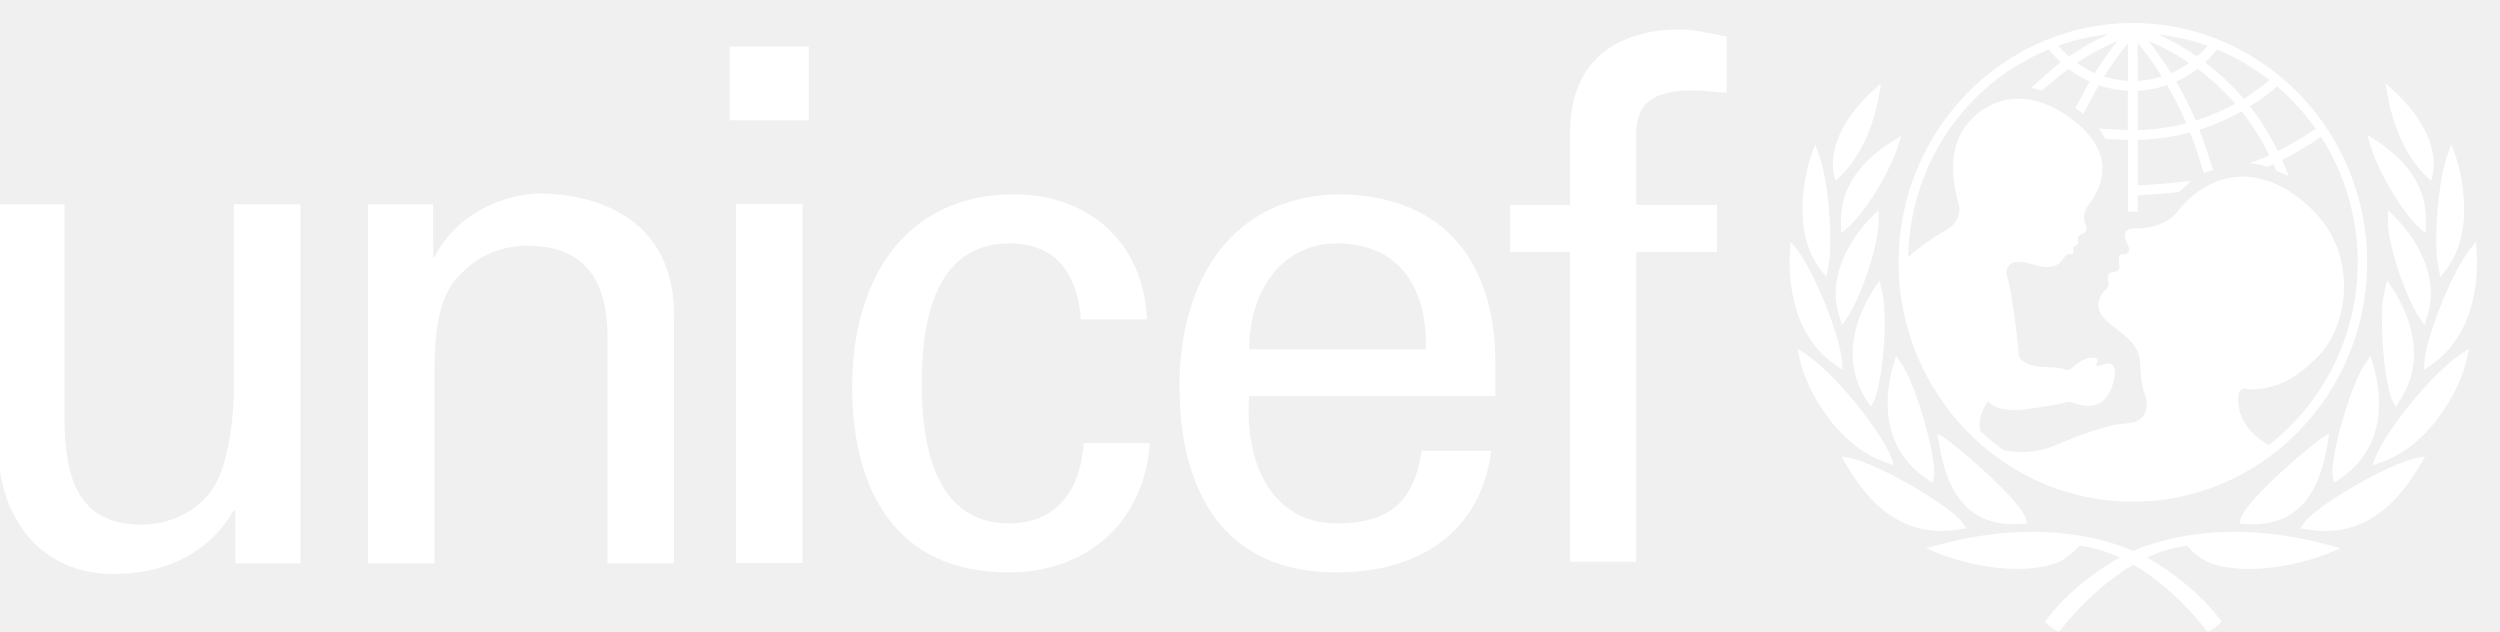
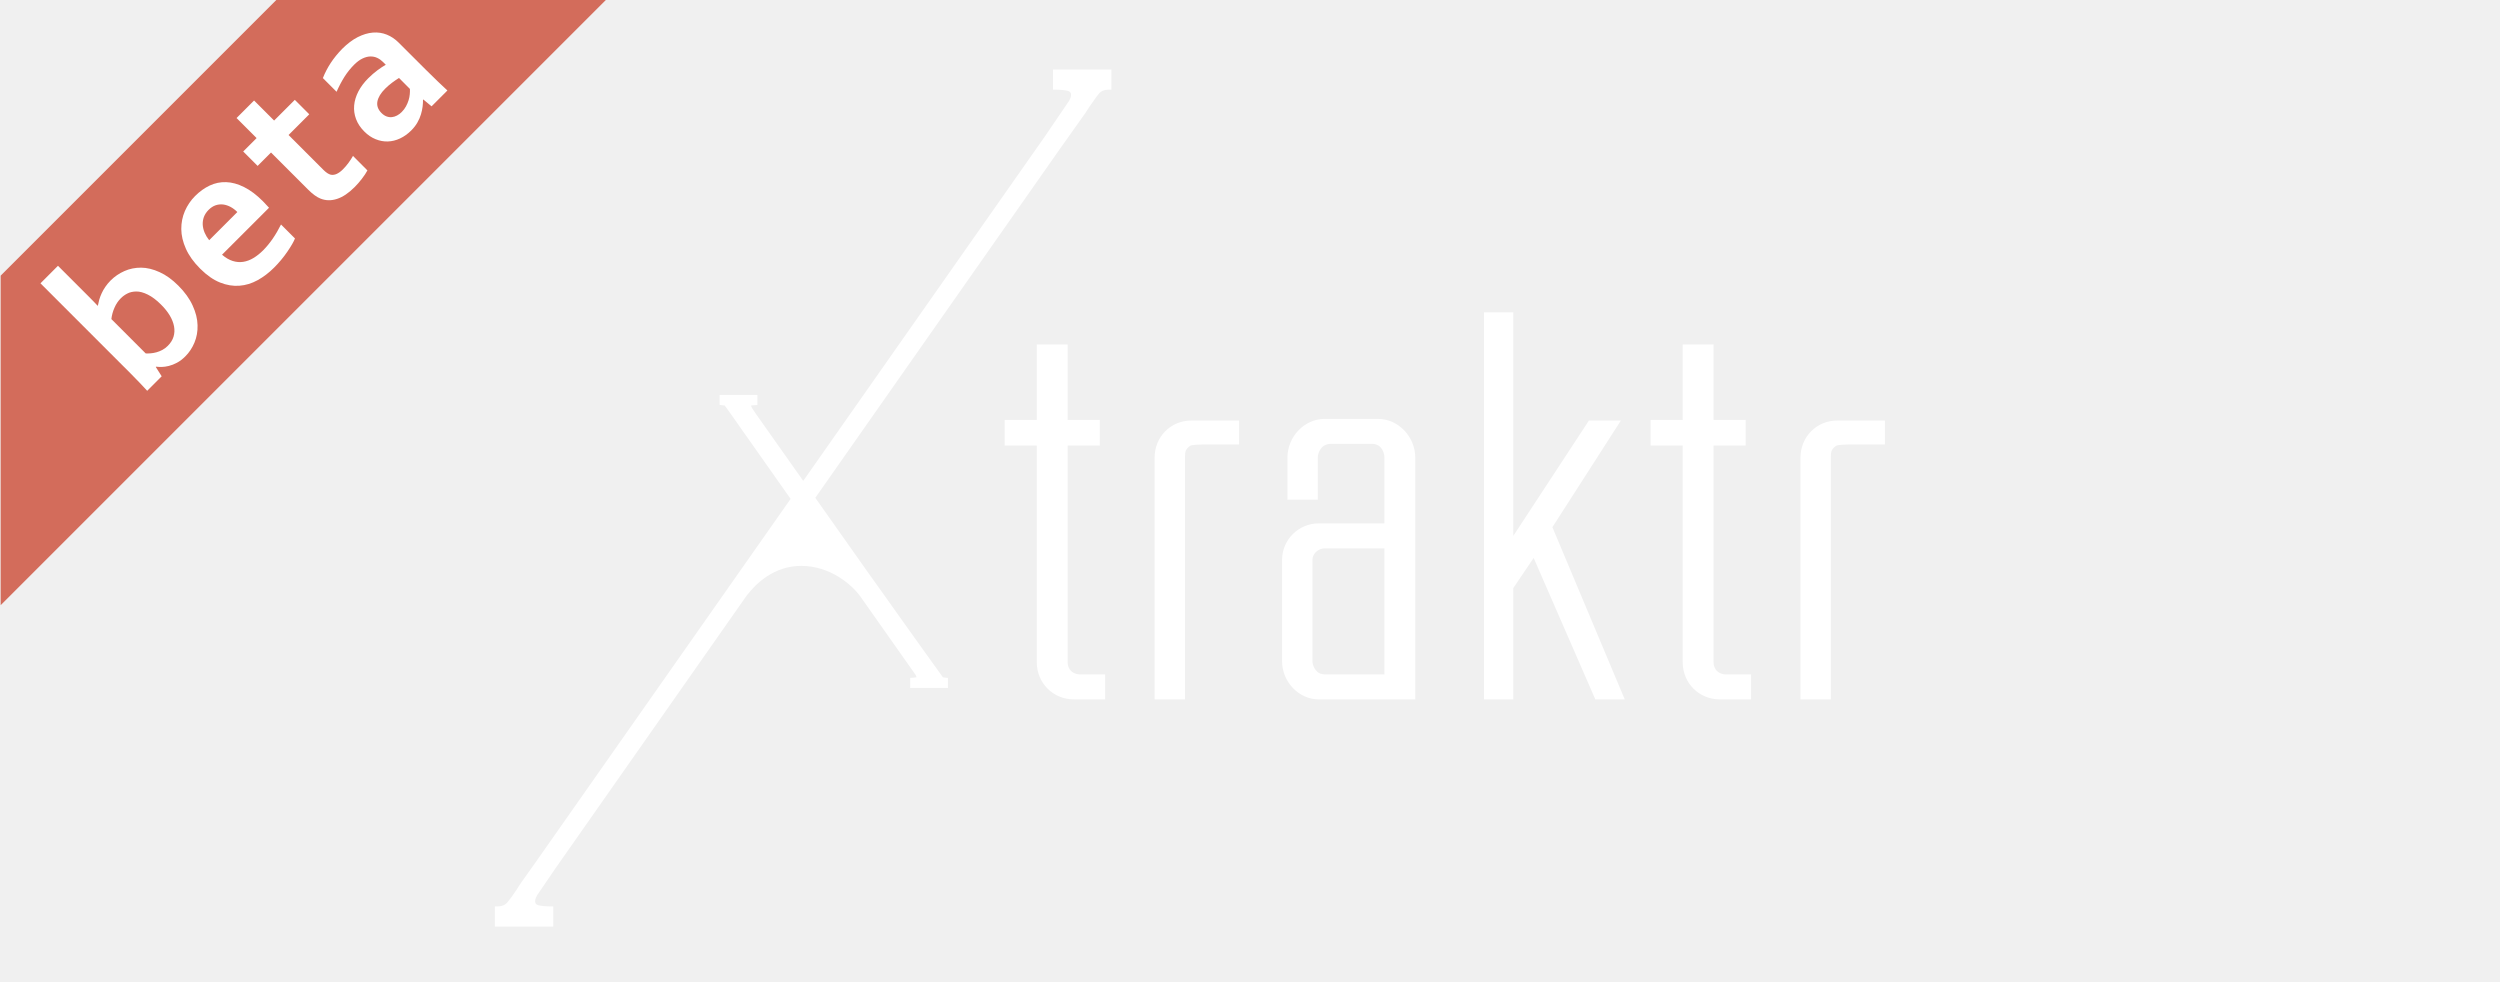
- <svg xmlns="http://www.w3.org/2000/svg" version="1.1" id="Layer_1" x="0px" y="0px" width="95px" height="24px" viewBox="0 0 95 24" enable-background="new 0 0 95 24" xml:space="preserve">
+ <svg xmlns="http://www.w3.org/2000/svg" version="1.1" id="Layer_1" x="0px" y="0px" width="140.037px" height="55px" viewBox="124 -6 140.037 55" enable-background="new 124 -6 140.037 55" xml:space="preserve">
  <g>
    <g>
-       <path fill="#FFFFFF" d="M81.047,0.875c-4.908,0-8.901,4.08-8.901,9.095s3.993,9.095,8.901,9.095c4.91,0,8.904-4.079,8.904-9.095    S85.957,0.875,81.047,0.875L81.047,0.875z M87.994,4.895c-0.457,0.312-0.938,0.597-1.436,0.847    c-0.292-0.602-0.648-1.173-1.062-1.699c0.366-0.227,0.715-0.482,1.037-0.759C87.085,3.756,87.574,4.297,87.994,4.895L87.994,4.895    z M84.246,1.878c0.711,0.292,1.381,0.685,1.996,1.169c-0.307,0.256-0.637,0.494-0.982,0.707c-0.436-0.512-0.928-0.977-1.465-1.384    C83.959,2.217,84.109,2.051,84.246,1.878L84.246,1.878z M84.938,3.942c-0.48,0.262-0.983,0.477-1.5,0.64    c-0.215-0.507-0.465-1.006-0.743-1.483c0.286-0.129,0.56-0.292,0.812-0.486C84.029,3.001,84.51,3.448,84.938,3.942L84.938,3.942z     M83.885,1.74c-0.121,0.145-0.252,0.283-0.393,0.408C83.02,1.82,82.52,1.539,81.997,1.305C82.646,1.377,83.277,1.521,83.885,1.74    L83.885,1.74z M83.188,2.389c-0.215,0.153-0.443,0.286-0.684,0.39c-0.258-0.416-0.549-0.825-0.859-1.222    C82.186,1.782,82.703,2.062,83.188,2.389L83.188,2.389z M81.231,1.621c0.327,0.404,0.635,0.834,0.919,1.286    c-0.3,0.094-0.607,0.15-0.919,0.165C81.231,2.955,81.231,1.905,81.231,1.621L81.231,1.621z M81.231,3.448    c0.382-0.017,0.759-0.089,1.121-0.212c0.271,0.463,0.515,0.948,0.729,1.447c-0.606,0.158-1.228,0.248-1.85,0.262    C81.231,4.823,81.231,3.555,81.231,3.448L81.231,3.448z M80.861,1.637c0,0.285,0,1.317,0,1.435C80.553,3.057,80.25,3,79.954,2.907    C80.228,2.47,80.533,2.045,80.861,1.637L80.861,1.637z M79.603,2.779c-0.241-0.104-0.47-0.236-0.683-0.39    c0.48-0.327,0.996-0.603,1.535-0.828C80.15,1.949,79.864,2.355,79.603,2.779L79.603,2.779z M80.117,1.302    c-0.525,0.234-1.031,0.517-1.504,0.845c-0.143-0.128-0.275-0.268-0.394-0.41C78.83,1.517,79.468,1.372,80.117,1.302L80.117,1.302z     M86.217,16.912c-1.186-0.664-1.208-1.585-1.146-1.922c0.063-0.344,0.296-0.195,0.441-0.195c0.778,0,1.599-0.234,2.605-1.287    c1.138-1.187,1.496-3.822-0.251-5.54c-1.885-1.852-3.889-1.527-5.18,0.136c-0.266,0.342-0.912,0.591-1.471,0.572    c-0.829-0.033-0.307,0.635-0.307,0.773c0,0.141-0.126,0.238-0.201,0.215c-0.28-0.082-0.167,0.344-0.167,0.473    c0,0.129-0.114,0.193-0.179,0.193c-0.348,0-0.252,0.321-0.242,0.408c0.012,0.086-0.02,0.235-0.137,0.301    c-0.109,0.063-0.242,0.343-0.242,0.558c0,0.386,0.348,0.654,0.926,1.095c0.578,0.441,0.651,0.859,0.662,1.16    c0.012,0.301,0.038,0.785,0.169,1.106c0.157,0.386,0.136,1.095-0.663,1.128c-0.977,0.037-2.711,0.837-2.857,0.889    c-0.55,0.202-1.277,0.273-1.848,0.127c-0.306-0.221-0.598-0.461-0.873-0.721c-0.113-0.401,0.084-0.833,0.283-1.124    c0.325,0.333,0.81,0.312,1.082,0.323c0.272,0.01,1.607-0.204,1.797-0.27c0.189-0.063,0.272-0.041,0.389,0    c0.508,0.19,1.209,0.247,1.492-0.75c0.283-0.998-0.389-0.721-0.473-0.678c-0.086,0.044-0.201,0.033-0.158-0.053    c0.124-0.253-0.062-0.226-0.168-0.236c-0.271-0.028-0.631,0.268-0.746,0.375c-0.117,0.109-0.23,0.098-0.273,0.076    c-0.361-0.185-1.441,0.081-1.776-0.516c0.033-0.161-0.272-2.586-0.431-3.006c-0.033-0.09-0.062-0.236,0.043-0.396    c0.274-0.42,1.029,0.032,1.438,0.022c0.492-0.015,0.571-0.223,0.705-0.393c0.131-0.166,0.227-0.072,0.295-0.118    c0.09-0.058,0.006-0.177,0.037-0.242c0.03-0.063,0.068-0.033,0.151-0.107c0.085-0.075-0.01-0.235,0.031-0.299    c0.122-0.188,0.452-0.038,0.253-0.526c-0.108-0.269,0.043-0.558,0.189-0.752c0.238-0.313,1.157-1.635-0.463-3.005    c-1.545-1.309-3.109-1.204-4.119-0.086c-1.008,1.118-0.504,2.748-0.398,3.177c0.104,0.431-0.198,0.819-0.547,0.989    c-0.275,0.133-0.905,0.563-1.381,0.985c0.074-3.504,2.156-6.584,5.348-7.896c0.137,0.175,0.287,0.338,0.451,0.493    c-0.354,0.266-1.131,0.973-1.131,0.973s0.106,0.017,0.205,0.042c0.066,0.017,0.211,0.062,0.211,0.062s0.685-0.596,1.006-0.831    c0.25,0.193,0.521,0.356,0.812,0.486c-0.156,0.269-0.546,1.015-0.546,1.015s0.092,0.054,0.174,0.11    c0.078,0.054,0.129,0.103,0.129,0.103s0.426-0.818,0.586-1.092c0.358,0.123,0.73,0.193,1.107,0.211c0,0.108,0,1.374,0,1.497    c-0.211-0.007-0.747-0.029-0.967-0.051L79.758,4.88l0.076,0.115c0.059,0.086,0.102,0.171,0.143,0.251l0.016,0.033l0.037,0.003    c0.158,0.011,0.646,0.03,0.832,0.036c0,0.121,0,2.725,0,2.725h0.37c0,0,0-0.523,0-0.623c0.542-0.028,0.995-0.068,1.538-0.115    l0.026-0.003l0.479-0.433l-0.263,0.025C82.437,6.97,81.93,7.005,81.47,7.03c0,0-0.155,0.011-0.238,0.015c0-0.124,0-1.616,0-1.729    c0.669-0.014,1.341-0.11,1.995-0.286c0.18,0.451,0.518,1.542,0.518,1.542l0.349-0.112c0,0-0.336-1.084-0.515-1.534    c0.557-0.175,1.093-0.409,1.6-0.694c0.41,0.514,0.763,1.074,1.055,1.671c-0.266,0.125-0.744,0.298-0.742,0.298    c0.383,0.043,0.676,0.135,0.676,0.135s0.135-0.058,0.222-0.098c0.034,0.077,0.101,0.238,0.101,0.238l0.479,0.216l-0.054-0.136    c0,0-0.161-0.388-0.198-0.478c0.508-0.255,1.007-0.55,1.484-0.878c0.908,1.42,1.391,3.066,1.391,4.77    C89.59,12.799,88.265,15.316,86.217,16.912z" />
-       <path fill="#FFFFFF" d="M71.34,3.292L71.2,3.418c-0.522,0.471-1.714,1.718-1.532,3.086c0.002,0.004,0.02,0.096,0.02,0.096    c0.001,0.001,0.058,0.271,0.058,0.271l0.169-0.156c0.73-0.685,1.277-1.841,1.502-3.176l0.062-0.375L71.34,3.292z" />
-       <path fill="#FFFFFF" d="M68.915,5.655l-0.06,0.166c-0.081,0.229-0.231,0.707-0.312,1.345c-0.113,0.903-0.088,2.18,0.68,3.134    c-0.001-0.002,0.086,0.113,0.086,0.113l0.088,0.115l0.113-0.579c0.129-1.026-0.039-3.172-0.408-4.131L68.975,5.49L68.915,5.655z" />
-       <path fill="#FFFFFF" d="M68.031,9.349l-0.011,0.168c-0.063,0.919-0.017,3.188,1.78,4.391c0.002,0.001,0.213,0.142,0.213,0.142    l-0.01-0.259c-0.03-0.859-1.015-3.431-1.751-4.35l-0.21-0.259L68.031,9.349z" />
-       <path fill="#FFFFFF" d="M68.34,13.408l0.032,0.154c0.263,1.303,1.474,3.415,3.342,4.027l0.255,0.085l-0.092-0.257    c-0.348-0.975-2.149-3.247-3.307-3.996l-0.26-0.168L68.34,13.408z" />
-       <path fill="#FFFFFF" d="M72.096,5.256l-0.148,0.091c-1.391,0.869-2.043,1.917-1.992,3.214c0,0,0.012,0.296,0.012,0.296    l0.203-0.172c0.752-0.637,1.693-2.262,1.971-3.184l0.101-0.338L72.096,5.256z" />
-       <path fill="#FFFFFF" d="M71.275,8.094l-0.104,0.103c-0.356,0.347-1.51,1.6-1.41,3.149c0.016,0.238,0.068,0.493,0.158,0.761    l0.082,0.244l0.148-0.211c0.552-0.792,1.281-2.881,1.242-3.852l-0.012-0.294L71.275,8.094z" />
-       <path fill="#FFFFFF" d="M71.336,10.784l-0.078,0.119c-0.582,0.88-0.879,1.787-0.857,2.619c0.014,0.617,0.207,1.207,0.57,1.756    l0.123,0.184l0.102-0.195c0.25-0.48,0.45-2.046,0.42-3.283c-0.01-0.437-0.053-0.797-0.124-1.044l-0.077-0.273L71.336,10.784z" />
-       <path fill="#FFFFFF" d="M72.012,13.659l-0.039,0.124c-0.174,0.572-0.257,1.132-0.241,1.662c0.034,1.203,0.556,2.143,1.55,2.795    c0.001,0,0.17,0.107,0.17,0.107l0.035-0.23c0.001-0.006,0.015-0.186,0.015-0.186c-0.027-0.978-0.741-3.438-1.298-4.189    l-0.154-0.207L72.012,13.659z" />
-       <path fill="#FFFFFF" d="M70.05,17.473l0.071,0.123c0.748,1.282,2.02,2.938,4.398,2.514l0.199-0.035l-0.113-0.172    c-0.443-0.673-3.331-2.338-4.351-2.507l-0.277-0.048L70.05,17.473L70.05,17.473z M70.223,17.452" />
-       <path fill="#FFFFFF" d="M73.566,20.73L73.566,20.73l-0.373,0.102l0.357,0.15c1.513,0.633,3.406,0.818,4.506,0.441    c0.414-0.145,0.665-0.375,0.969-0.681c1.936,0.205,3.748,1.849,4.803,3.19L83.885,24l0.082-0.027    c0.117-0.04,0.303-0.186,0.379-0.27l0.074-0.082l-0.066-0.09c-1.102-1.471-2.826-2.384-2.903-2.42    C79.898,20.335,77.16,19.736,73.566,20.73z" />
-       <path fill="#FFFFFF" d="M73.646,16.622l0.021,0.13c0.227,1.455,0.805,3.363,3.209,3.152l0.154-0.012l-0.037-0.153    c-0.164-0.663-2.366-2.585-3.137-3.126l-0.232-0.121L73.646,16.622z" />
-       <path fill="#FFFFFF" d="M90.652,3.166l0.062,0.375c0.224,1.335,0.771,2.492,1.504,3.176l0.166,0.156c0,0,0.06-0.27,0.06-0.271    c0,0,0.018-0.092,0.018-0.096c0.185-1.368-1.009-2.615-1.531-3.086l-0.14-0.126L90.652,3.166z" />
-       <path fill="#FFFFFF" d="M93.155,5.49l-0.126,0.328c-0.37,0.958-0.537,3.105-0.408,4.131l0.113,0.579l0.088-0.115    c0,0,0.086-0.115,0.086-0.113c0.768-0.954,0.793-2.231,0.681-3.134c-0.081-0.639-0.231-1.117-0.314-1.345l-0.06-0.166L93.155,5.49    z" />
-       <path fill="#FFFFFF" d="M94.088,9.182l-0.211,0.259c-0.736,0.919-1.719,3.491-1.75,4.35l-0.011,0.259c0,0,0.213-0.141,0.213-0.142    c1.798-1.203,1.845-3.472,1.78-4.391l-0.012-0.168L94.088,9.182z" />
-       <path fill="#FFFFFF" d="M93.82,13.254l-0.26,0.168c-1.156,0.749-2.957,3.021-3.308,3.996l-0.091,0.257l0.255-0.085    c1.868-0.612,3.079-2.725,3.341-4.027l0.033-0.154L93.82,13.254z" />
-       <path fill="#FFFFFF" d="M89.959,5.121l0.097,0.337c0.259,0.929,1.169,2.573,1.909,3.224l0.199,0.175l0.018-0.295    c0.075-1.294-0.557-2.357-1.931-3.253l-0.145-0.095L89.959,5.121z" />
-       <path fill="#FFFFFF" d="M90.75,7.993l-0.012,0.294c-0.037,0.971,0.689,3.06,1.242,3.852l0.148,0.211l0.082-0.244    c0.09-0.268,0.144-0.523,0.158-0.761c0.099-1.549-1.053-2.802-1.409-3.149l-0.104-0.103L90.75,7.993z" />
-       <path fill="#FFFFFF" d="M90.717,10.666l-0.077,0.273c-0.071,0.247-0.114,0.607-0.124,1.044c-0.029,1.237,0.17,2.803,0.42,3.283    l0.102,0.195l0.123-0.184c0.363-0.549,0.557-1.139,0.57-1.756c0.021-0.832-0.275-1.738-0.857-2.619l-0.077-0.119L90.717,10.666z" />
-       <path fill="#FFFFFF" d="M90.082,13.535l-0.154,0.207c-0.558,0.752-1.271,3.212-1.299,4.189c0,0,0.016,0.18,0.016,0.186l0.037,0.23    l0.168-0.107c0.994-0.652,1.518-1.592,1.55-2.795c0.015-0.53-0.066-1.09-0.243-1.662l-0.037-0.124L90.082,13.535z" />
-       <path fill="#FFFFFF" d="M92.153,17.348l-0.278,0.048c-1.02,0.169-3.906,1.834-4.35,2.507l-0.111,0.172l0.197,0.035    c2.379,0.425,3.648-1.231,4.397-2.514l0.072-0.123L92.153,17.348L92.153,17.348z M91.908,17.452" />
-       <path fill="#FFFFFF" d="M80.681,21.111c-0.077,0.036-1.801,0.949-2.902,2.42l-0.067,0.09l0.076,0.082    c0.074,0.084,0.259,0.229,0.378,0.27L78.245,24l0.058-0.066c1.056-1.342,2.866-2.985,4.801-3.19    c0.307,0.306,0.557,0.536,0.971,0.681c1.099,0.377,2.992,0.191,4.506-0.441l0.357-0.15l-0.373-0.102    C84.973,19.736,82.23,20.335,80.681,21.111z" />
-       <path fill="#FFFFFF" d="M88.504,16.492l-0.229,0.121c-0.771,0.541-2.974,2.463-3.138,3.126L85.1,19.893l0.153,0.012    c2.405,0.211,2.983-1.697,3.21-3.152l0.021-0.13L88.504,16.492z" />
-       <path fill="#FFFFFF" d="M27.728,1.769h3.006V4.57h-3.006V1.769L27.728,1.769z M27.967,7.75h2.528v13.644h-2.528V7.75z" />
-       <path fill="#FFFFFF" d="M8.886,7.762h2.528v13.644H8.94v-2.012H8.886c-1.011,1.713-2.713,2.418-4.575,2.418    c-2.794,0-4.39-2.174-4.39-4.919V7.762H2.45v8.072c0,2.365,0.531,4.104,2.953,4.104c1.037,0,2.447-0.543,2.98-1.956    c0.478-1.278,0.504-2.882,0.504-3.207V7.762z" />
-       <path fill="#FFFFFF" d="M16.46,9.773h0.053c0.852-1.712,2.715-2.418,4.045-2.418c0.931,0,5.054,0.242,5.054,4.619v9.432h-2.527    v-8.59c0-2.254-0.931-3.478-3.061-3.478c0,0-1.383-0.082-2.447,1.006c-0.372,0.378-1.065,0.977-1.065,3.642v7.42h-2.527V7.762    h2.474V9.773z" />
-       <path fill="#FFFFFF" d="M41.078,12.137c-0.133-1.701-0.925-2.887-2.723-2.887c-2.404,0-3.33,2.129-3.33,5.318    c0,3.186,0.926,5.32,3.33,5.32c1.663,0,2.694-1.104,2.826-3.051h2.512c-0.212,3.051-2.43,4.914-5.365,4.914    c-4.255,0-5.946-3.077-5.946-7.074c0-3.974,1.954-7.294,6.159-7.294c2.803,0,4.915,1.811,5.043,4.753H41.078z" />
-       <path fill="#FFFFFF" d="M47.469,15.054c-0.186,2.376,0.766,4.835,3.327,4.835c1.958,0,2.936-0.781,3.225-2.758h2.647    c-0.398,3.084-2.727,4.621-5.896,4.621c-4.257,0-5.951-3.077-5.951-7.074c0-3.974,1.96-7.294,6.163-7.294    c3.963,0.085,5.838,2.646,5.838,6.403v1.267H47.469L47.469,15.054z M54.182,13.272c0.055-2.268-0.953-4.022-3.386-4.022    c-2.089,0-3.327,1.803-3.327,4.022H54.182z" />
-       <path fill="#FFFFFF" d="M59.666,21.346V9.574h-2.281V7.786h2.281V4.875c0.084-2.972,2.273-3.754,4.152-3.754    c0.605,0,1.19,0.161,1.799,0.268v2.133c-0.426-0.023-0.846-0.083-1.271-0.083c-1.424,0-2.246,0.381-2.167,1.864v2.483h3.067v1.788    h-3.067v11.772H59.666z" />
+       <path fill="#FFFFFF" d="M184.233,31.729c-0.264-0.088-0.428-0.332-0.428-0.633v-12.14h1.801v-1.432h-1.801v-4.229h-1.73v4.229    h-1.799v1.432h1.799v12.14c0,1.166,0.914,2.08,2.08,2.08h1.75v-1.4h-1.449C184.378,31.775,184.321,31.758,184.233,31.729z" />
+       <path fill="#FFFFFF" d="M188.675,19.635v13.541h1.701V19.635c0-0.367,0.039-0.464,0.271-0.648c0.092-0.08,0.444-0.092,1.254-0.092    l1.504,0.002v-1.34h-2.681C189.575,17.557,188.675,18.469,188.675,19.635z" />
+       <path fill="#FFFFFF" d="M201.196,17.465h-3c-1.129,0-2.08,0.993-2.08,2.17v2.352h1.699v-2.352c0-0.312,0.205-0.638,0.463-0.724    c0.078-0.025,0.14-0.048,0.217-0.048h2.4c0.077,0,0.141,0.021,0.221,0.049c0.244,0.08,0.431,0.393,0.431,0.723v3.682h-3.681    c-1.131,0-2.051,0.918-2.051,2.048v5.67c0,1.16,0.938,2.141,2.051,2.141h5.41v-13.54    C203.276,18.459,202.323,17.465,201.196,17.465z M197.517,25.365c0-0.307,0.225-0.527,0.467-0.611    c0.086-0.023,0.144-0.037,0.213-0.037h3.351v7.059h-3.351c-0.069,0-0.129-0.016-0.244-0.045c-0.231-0.084-0.436-0.41-0.436-0.693    V25.365z" />
+       <polygon fill="#FFFFFF" points="214.793,17.557 213.002,17.557 208.767,24.018 208.767,11.497 207.127,11.497 207.127,33.176     208.767,33.176 208.767,26.941 209.907,25.252 213.362,33.176 215.01,33.176 210.957,23.53   " />
+       <path fill="#FFFFFF" d="M220.413,31.729c-0.264-0.088-0.428-0.332-0.428-0.633v-12.14h1.799v-1.432h-1.799v-4.229h-1.729v4.229    h-1.799v1.432h1.799v12.14c0,1.166,0.914,2.08,2.08,2.08h1.75v-1.4h-1.449C220.557,31.775,220.502,31.758,220.413,31.729z" />
+       <path fill="#FFFFFF" d="M226.905,17.557c-1.149,0-2.051,0.912-2.051,2.078v13.541h1.7V19.635c0-0.367,0.039-0.464,0.271-0.648    c0.092-0.08,0.445-0.092,1.254-0.092l1.504,0.002v-1.34H226.905z" />
+     </g>
+     <path fill="#FFFFFF" d="M182.983-2.107v1.129h0.125c0.371,0,0.596,0.042,0.697,0.067c0.096,0.024,0.154,0.071,0.178,0.141   c0.047,0.136-0.037,0.365-0.215,0.59l-1.242,1.826l-13.533,19.29l-2.648-3.75l-0.221-0.328c-0.047-0.097-0.056-0.133-0.059-0.137   c0.031-0.01,0.098-0.021,0.24-0.027l0.119-0.006v-0.567h-2.114v0.562l0.112,0.01c0.133,0.015,0.174,0.031,0.172,0.021   c0.053,0.064,0.41,0.568,0.759,1.064l-0.001,0.002l0.273,0.389c0.028,0.039,0.058,0.08,0.084,0.118l0.1,0.142v-0.001l2.477,3.517   L153.99,42.318l-0.817,1.15c-0.401,0.645-0.621,0.914-0.752,1.076c-0.127,0.154-0.314,0.229-0.576,0.229h-0.125v1.129h3.271v-1.129   h-0.125c-0.375,0-0.601-0.041-0.7-0.064c-0.097-0.025-0.154-0.07-0.178-0.143c-0.046-0.137,0.037-0.363,0.216-0.59l0.884-1.299   l10.732-15.309c0.527-0.689,1.538-1.67,3.061-1.67c1.629,0,2.83,1.055,3.297,1.693l3.105,4.406   c0.047,0.096,0.057,0.133,0.061,0.137c-0.047,0.014-0.129,0.023-0.242,0.029l-0.119,0.006v0.566h2.117v-0.562l-0.112-0.01   c-0.121-0.012-0.17-0.031-0.17-0.021c-0.162-0.211-2.665-3.725-3.983-5.578l-0.046-0.062h-0.001l-3.119-4.417l13.799-19.683h0.002   l1.33-1.875c0.078-0.125,0.145-0.227,0.209-0.325l0.389-0.554c0.061-0.079,0.115-0.147,0.156-0.198   c0.123-0.154,0.311-0.229,0.574-0.229h0.125v-1.128H182.983z" />
+   </g>
+   <polygon fill="#D36C5B" points="157.954,-6.017 124.037,27.9 124.037,9.441 139.495,-6.017 " />
+   <g>
+     <g>
+       <path fill="#FFFFFF" d="M133.987,9.998c0.362,0.362,0.631,0.734,0.805,1.119c0.175,0.384,0.267,0.75,0.274,1.099    c0.011,0.351-0.049,0.675-0.174,0.976c-0.125,0.299-0.297,0.558-0.512,0.771c-0.152,0.152-0.308,0.271-0.467,0.355    c-0.158,0.084-0.311,0.145-0.457,0.18s-0.279,0.055-0.402,0.057c-0.123,0-0.228-0.004-0.31-0.016l-0.017,0.018l0.33,0.521    l-0.812,0.813c-0.112-0.125-0.254-0.277-0.426-0.455c-0.173-0.182-0.336-0.35-0.493-0.506l-5.059-5.06l0.98-0.982l1.67,1.67    c0.119,0.118,0.229,0.229,0.328,0.332c0.1,0.102,0.175,0.182,0.227,0.239l0.01-0.008c0.02-0.106,0.046-0.219,0.078-0.335    c0.033-0.116,0.078-0.235,0.134-0.356c0.055-0.121,0.123-0.242,0.207-0.363c0.082-0.122,0.18-0.239,0.293-0.354    c0.225-0.224,0.481-0.399,0.774-0.529s0.605-0.193,0.938-0.191c0.331,0.003,0.676,0.087,1.033,0.251    C133.301,9.406,133.646,9.658,133.987,9.998z M133.021,11.062c-0.25-0.251-0.498-0.438-0.738-0.558    c-0.242-0.12-0.459-0.179-0.653-0.176c-0.192,0.003-0.358,0.041-0.497,0.114c-0.142,0.073-0.263,0.162-0.367,0.267    c-0.145,0.145-0.263,0.319-0.353,0.526c-0.092,0.208-0.149,0.42-0.175,0.638l1.923,1.924c0.082,0.004,0.177,0.004,0.28-0.006    c0.105-0.009,0.214-0.027,0.324-0.058c0.109-0.03,0.22-0.074,0.328-0.131c0.109-0.058,0.211-0.134,0.305-0.228    c0.16-0.16,0.269-0.332,0.324-0.518c0.055-0.186,0.064-0.375,0.027-0.576c-0.037-0.199-0.117-0.402-0.24-0.609    C133.387,11.467,133.225,11.264,133.021,11.062z" />
+       <path fill="#FFFFFF" d="M138.738,8.024c0.189-0.19,0.369-0.409,0.538-0.654c0.169-0.246,0.323-0.511,0.465-0.795l0.782,0.783    c-0.071,0.182-0.215,0.43-0.428,0.742c-0.213,0.312-0.459,0.608-0.742,0.891c-0.282,0.284-0.59,0.518-0.918,0.701    c-0.33,0.182-0.67,0.287-1.023,0.313c-0.354,0.027-0.716-0.031-1.087-0.18c-0.372-0.148-0.743-0.407-1.113-0.777    c-0.364-0.364-0.631-0.735-0.799-1.114c-0.169-0.378-0.255-0.746-0.258-1.103c-0.002-0.355,0.065-0.692,0.202-1.011    c0.14-0.318,0.328-0.598,0.572-0.841c0.254-0.254,0.527-0.449,0.818-0.586c0.291-0.138,0.598-0.201,0.92-0.19    c0.321,0.009,0.656,0.102,1.004,0.275s0.7,0.438,1.057,0.795c0.137,0.141,0.248,0.262,0.341,0.364l-2.632,2.631    c0.199,0.171,0.398,0.288,0.6,0.351c0.2,0.062,0.396,0.078,0.591,0.047s0.384-0.101,0.569-0.213    C138.385,8.34,138.562,8.198,138.738,8.024z M135.684,5.756c-0.125,0.125-0.211,0.259-0.264,0.4    c-0.051,0.143-0.072,0.288-0.064,0.438c0.01,0.149,0.046,0.297,0.108,0.443c0.063,0.147,0.147,0.286,0.253,0.419l1.578-1.579    c-0.119-0.119-0.246-0.215-0.383-0.288c-0.137-0.072-0.275-0.117-0.416-0.135c-0.143-0.016-0.281-0.001-0.419,0.045    C135.939,5.546,135.809,5.632,135.684,5.756z" />
+       <path fill="#FFFFFF" d="M144.581,3.546c-0.076,0.145-0.183,0.302-0.315,0.475s-0.269,0.324-0.4,0.458    c-0.336,0.337-0.666,0.559-0.99,0.663c-0.322,0.104-0.631,0.1-0.924-0.018c-0.209-0.083-0.439-0.25-0.691-0.501l-2.08-2.08    l-0.75,0.75l-0.808-0.808l0.75-0.75l-1.122-1.123l0.98-0.982l1.123,1.123l1.16-1.16l0.809,0.809l-1.16,1.16l1.951,1.951    c0.154,0.154,0.293,0.245,0.414,0.273c0.211,0.044,0.438-0.057,0.684-0.303c0.113-0.113,0.217-0.235,0.311-0.364    c0.095-0.13,0.179-0.259,0.25-0.385L144.581,3.546z" />
+       <path fill="#FFFFFF" d="M147.711-0.428l-0.017,0.017c0.003,0.113-0.005,0.239-0.021,0.377c-0.017,0.14-0.048,0.284-0.093,0.438    c-0.046,0.154-0.113,0.308-0.201,0.462c-0.089,0.154-0.203,0.302-0.344,0.443c-0.191,0.189-0.398,0.339-0.624,0.445    s-0.452,0.163-0.685,0.17c-0.229,0.008-0.459-0.034-0.686-0.127c-0.227-0.091-0.438-0.233-0.634-0.431    c-0.216-0.215-0.369-0.448-0.463-0.698c-0.093-0.25-0.128-0.505-0.105-0.765c0.023-0.26,0.103-0.52,0.234-0.777    c0.135-0.258,0.319-0.506,0.557-0.744c0.175-0.174,0.347-0.322,0.515-0.447c0.17-0.124,0.324-0.228,0.465-0.308l-0.161-0.161    c-0.095-0.094-0.2-0.168-0.319-0.224s-0.246-0.082-0.385-0.079c-0.139,0.002-0.284,0.041-0.438,0.114    c-0.154,0.073-0.312,0.19-0.476,0.354c-0.198,0.199-0.375,0.42-0.53,0.663c-0.154,0.244-0.304,0.525-0.447,0.847l-0.767-0.768    c0.113-0.29,0.261-0.572,0.438-0.845c0.18-0.273,0.394-0.536,0.639-0.788c0.292-0.292,0.585-0.513,0.876-0.661    c0.291-0.146,0.574-0.233,0.849-0.254c0.272-0.022,0.531,0.016,0.776,0.114c0.244,0.098,0.468,0.248,0.668,0.449l1.515,1.513    c0.265,0.265,0.494,0.49,0.69,0.675c0.194,0.185,0.371,0.349,0.524,0.493l-0.887,0.887L147.711-0.428z M146.35-1.633    c-0.117,0.072-0.244,0.16-0.385,0.263c-0.14,0.104-0.271,0.219-0.396,0.343c-0.24,0.239-0.384,0.478-0.429,0.712    c-0.043,0.234,0.033,0.449,0.229,0.646c0.092,0.091,0.187,0.155,0.286,0.191c0.099,0.036,0.197,0.049,0.296,0.039    c0.099-0.011,0.194-0.039,0.288-0.09c0.094-0.05,0.181-0.114,0.261-0.194c0.101-0.101,0.181-0.207,0.242-0.321    c0.062-0.115,0.11-0.229,0.146-0.344c0.034-0.114,0.058-0.228,0.066-0.335c0.01-0.109,0.012-0.208,0.007-0.296L146.35-1.633z" />
    </g>
  </g>
</svg>
